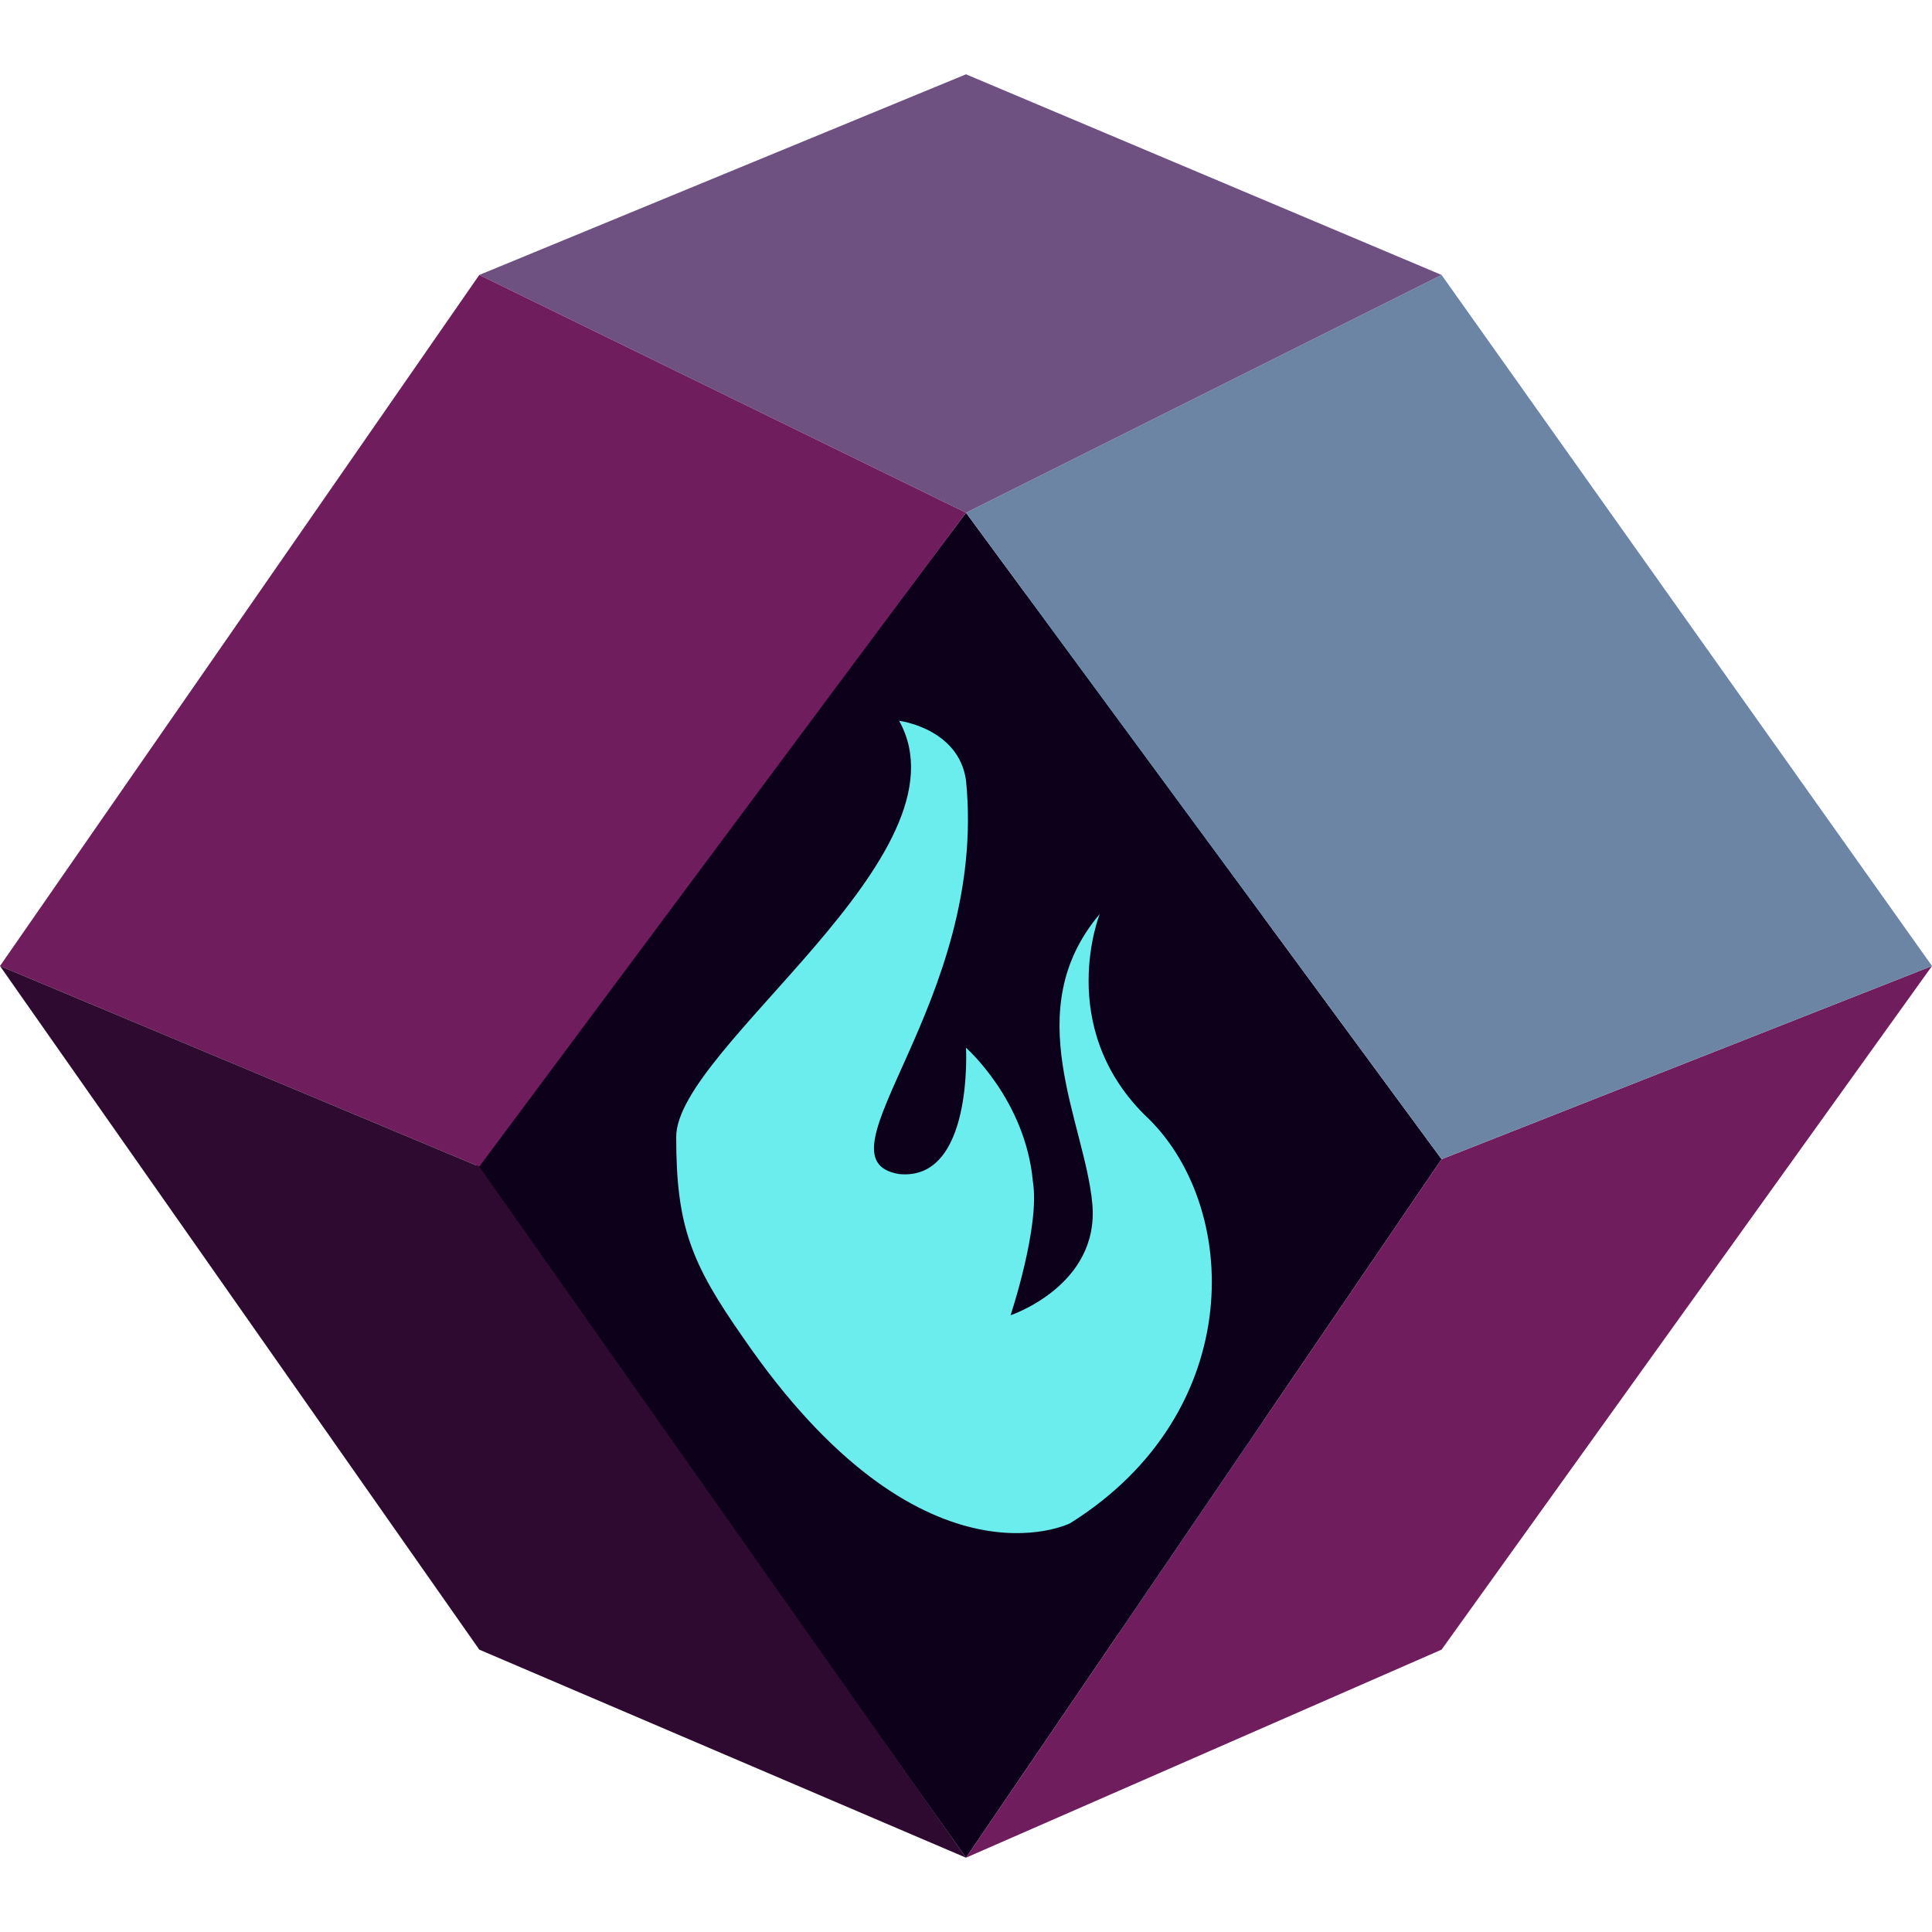
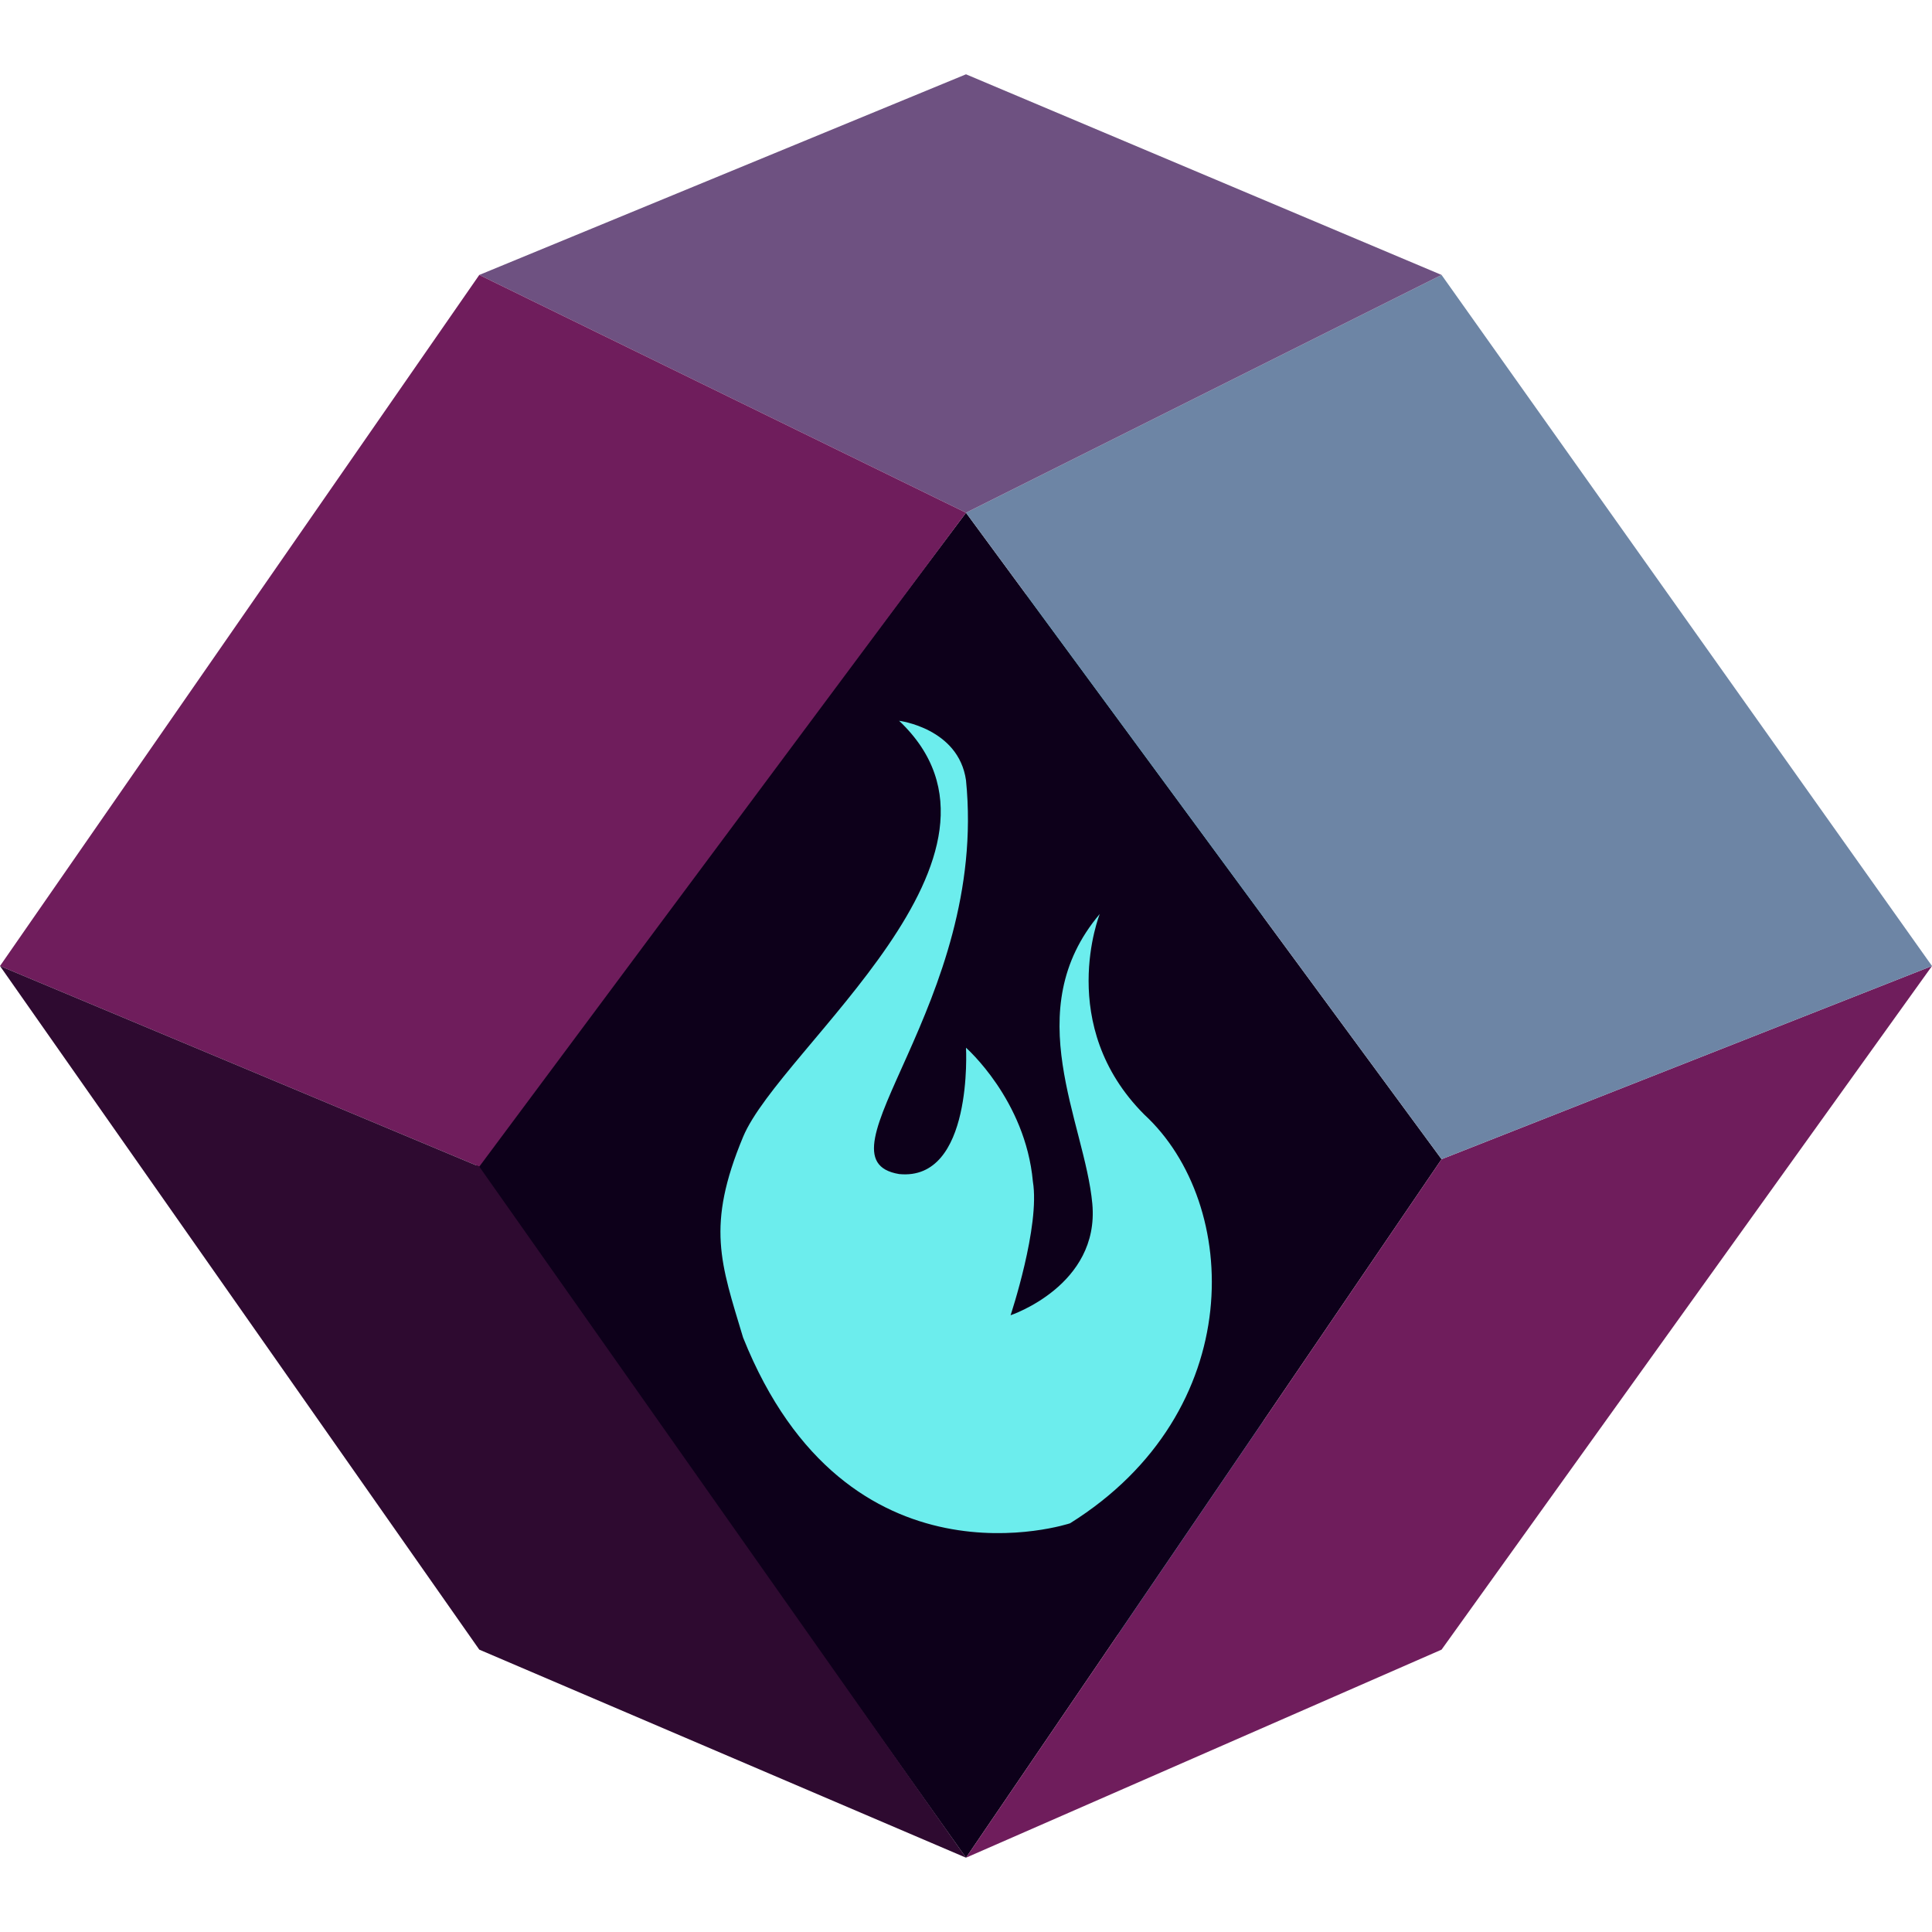
<svg xmlns="http://www.w3.org/2000/svg" width="240pt" height="240pt" viewBox="0 0 260 240">
  <rect width="100" height="140" x="70" y="70" fill="#6ceded" />
-   <path fill="#0d001a" transform="" d="     M64,147     L130,240     L100,170     c-7,-10-9-15-9-27     s40-38,30-56     c0,0,8,1,9,8     c3,30-21,51-9,53     c10,1,9-17,9-17     s8,7,9,18     c1,6-3,18-3,18     s12-4,11-15     c-1-11-10-26,1-39     c0,0-6,15,6,27     c13,12,14,40,-10,55     c0,0,-20,10,-44,-25     L130,240     L194,146     L130,59     L64,147     z" />
+   <path fill="#0d001a" transform="" d="     M64,147     L130,240     L100,170     c-3,-10-5-15,0-27     s40-38,21-56     c0,0,8,1,9,8     c3,30-21,51-9,53     c10,1,9-17,9-17     s8,7,9,18     c1,6-3,18-3,18     s12-4,11-15     c-1-11-10-26,1-39     c0,0-6,15,6,27     c13,12,14,40,-10,55     c0,0,-30,10,-44,-25     L130,240     L194,146     L130,59     L64,147     z" />
  <g transform="translate(260,0) rotate(90)">
    <path d="M120,0L212,66L240,130L146,66" fill="#6f1d5c" />
    <path d="M120,0L27,66L59,130L146,66" fill="#6d85a5" />
    <path d="M27,66L0,130L27,195.5L59,130" fill="#6e5181" />
    <path d="M27,195.5L120,260L147,195.5L59,130" fill="#6f1d5c" />
    <path d="M120,260L147,195.5L240,130L212,195.5" fill="#2e0a30" />
  </g>
  <path style="fill:#F6F0E8;" d="M312.885,484.88c-24.846,0.345-49.05-19.521-42.758-54.372c0,0,5.283,19.038,20.874,19.845    c0,0-19.906-8.552-11.193-27.268c8.713-18.715,39.854-38.403,30.334-56.153c0,0,7.925,0.544,8.713,7.904    c3.197,29.863-20.865,51.479-8.663,53.142c9.638,1.313,8.543-16.794,8.543-16.794s7.54,6.568,8.831,12.861    c1.29,6.294-2.991,17.951-2.991,17.951s11.537-4.089,10.735-15.368c-0.753-10.585-9.68-26.297,1.453-39.045    c0,0-6.616,15.648,6.452,27.75c13.069,12.102,14.299,41.449,6.51,52.916C341.217,480.773,335.797,484.564,312.885,484.88z" />
</svg>
